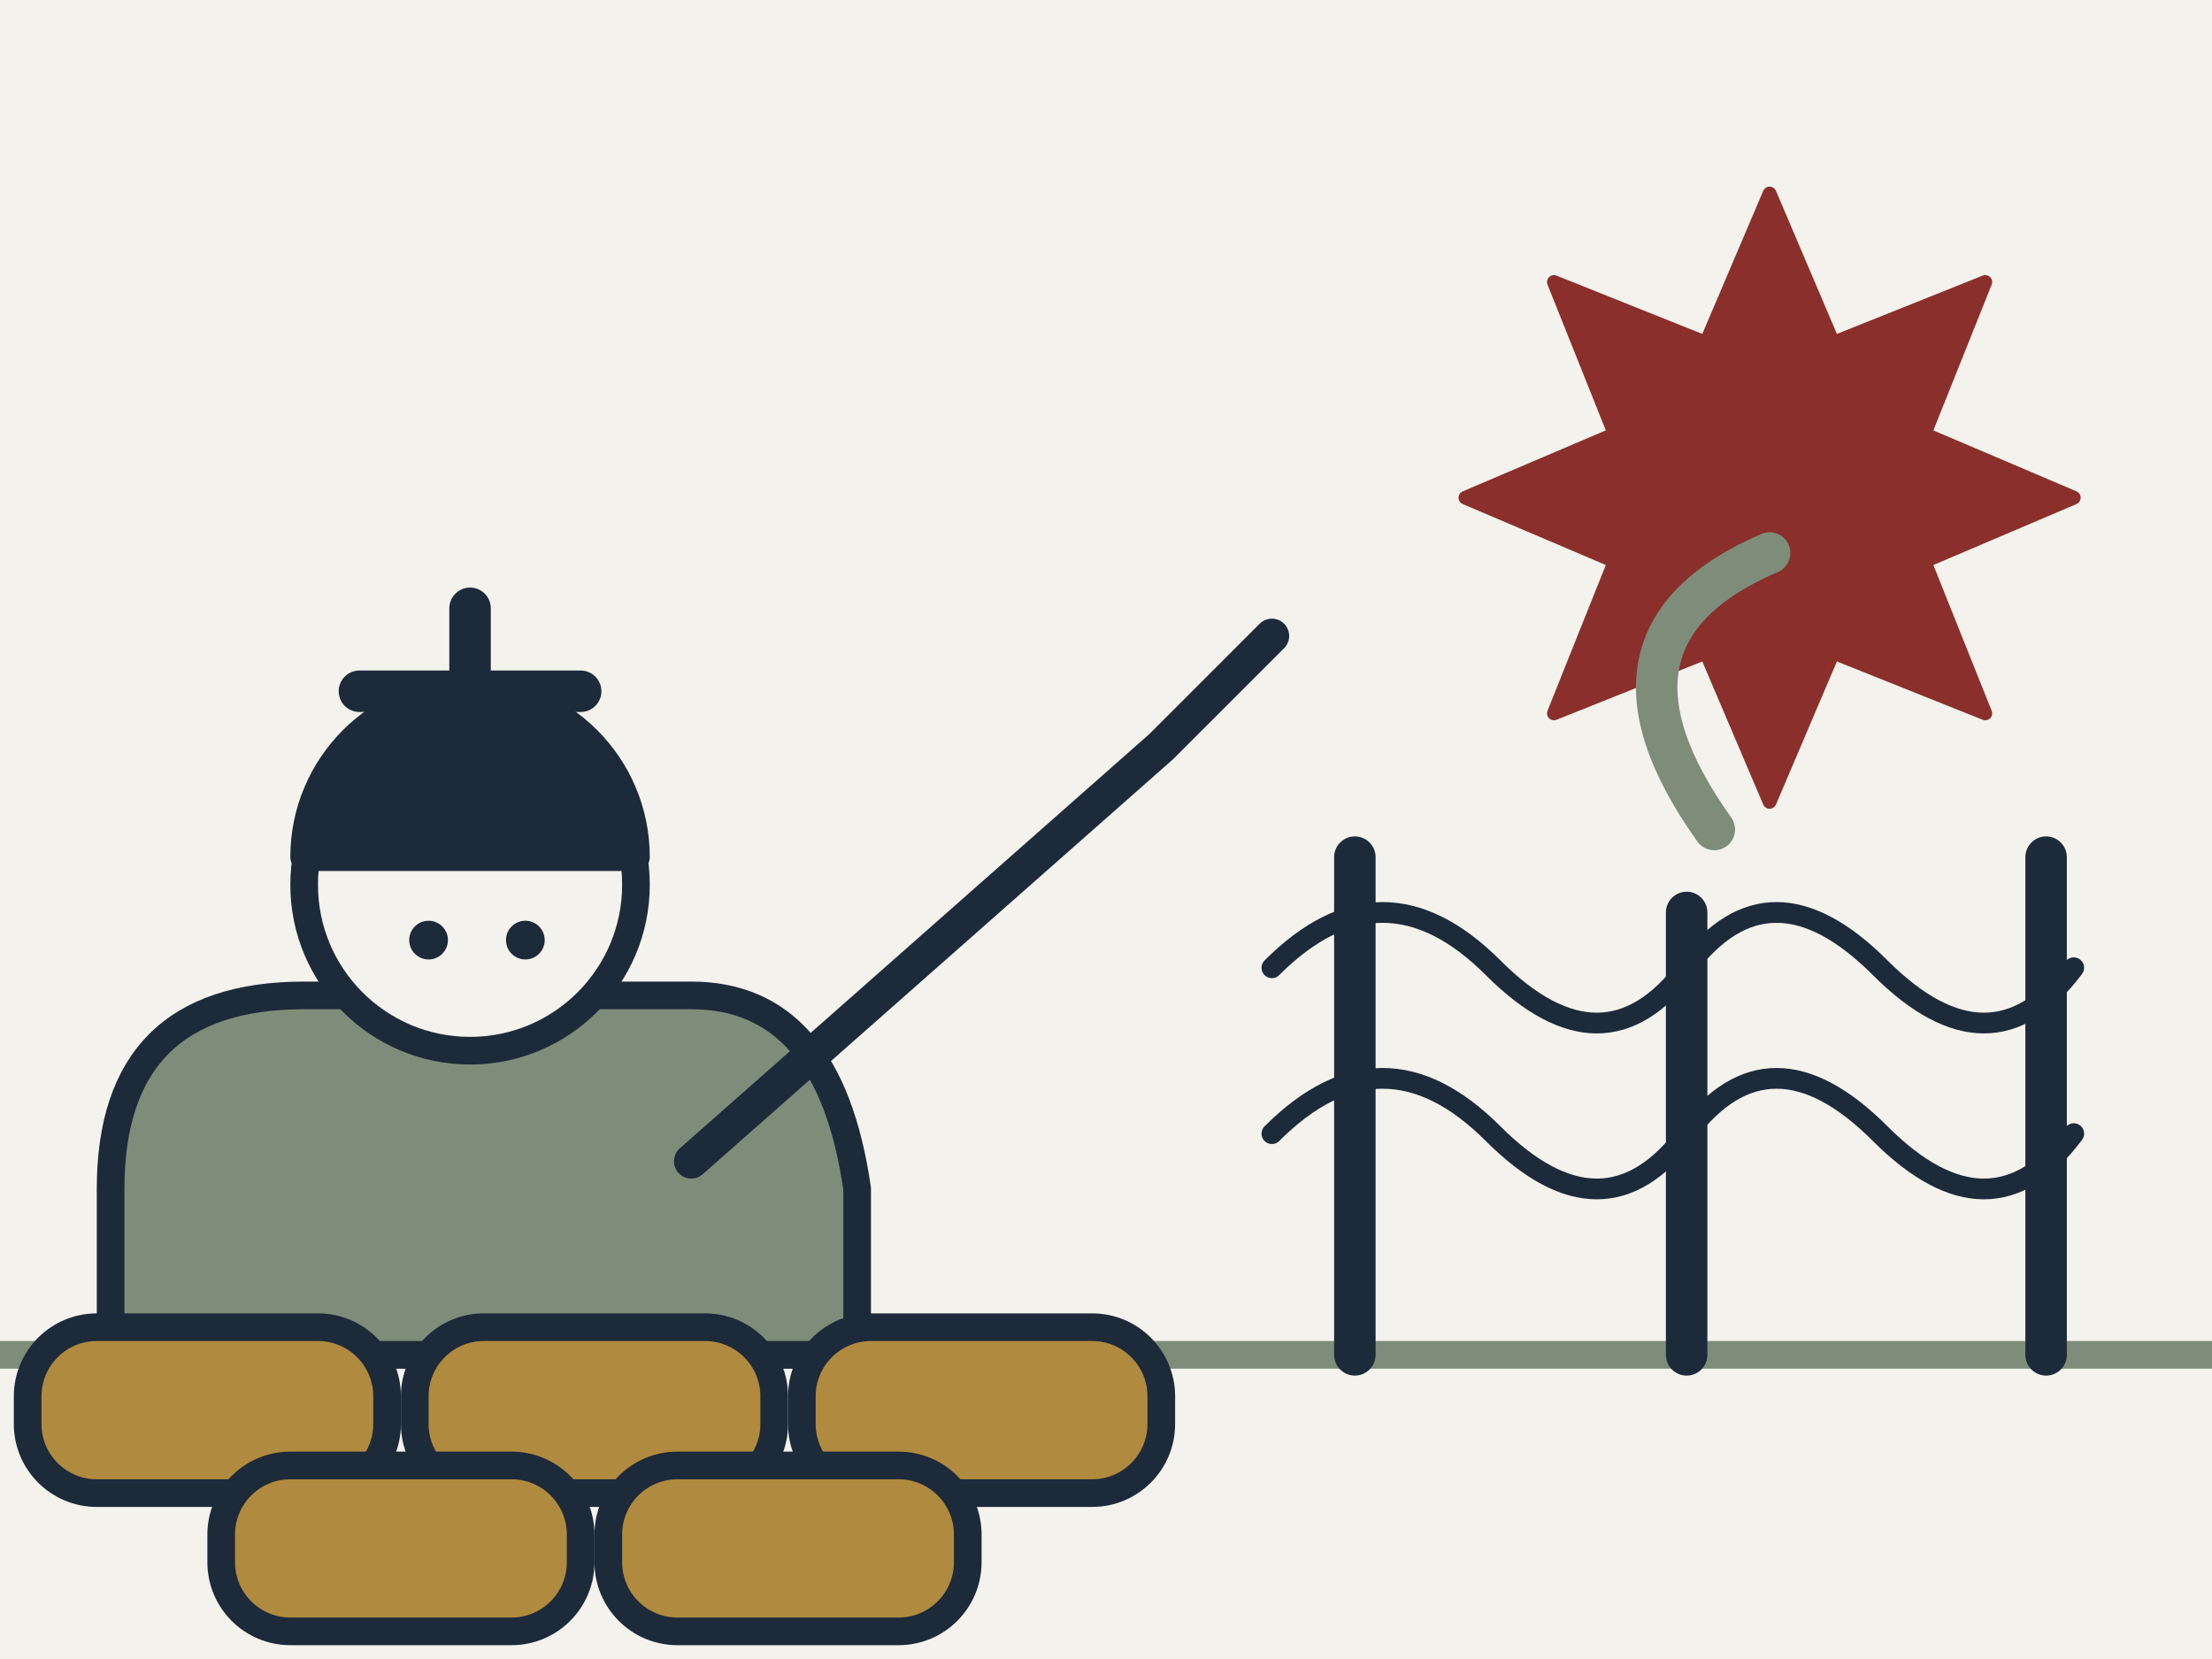
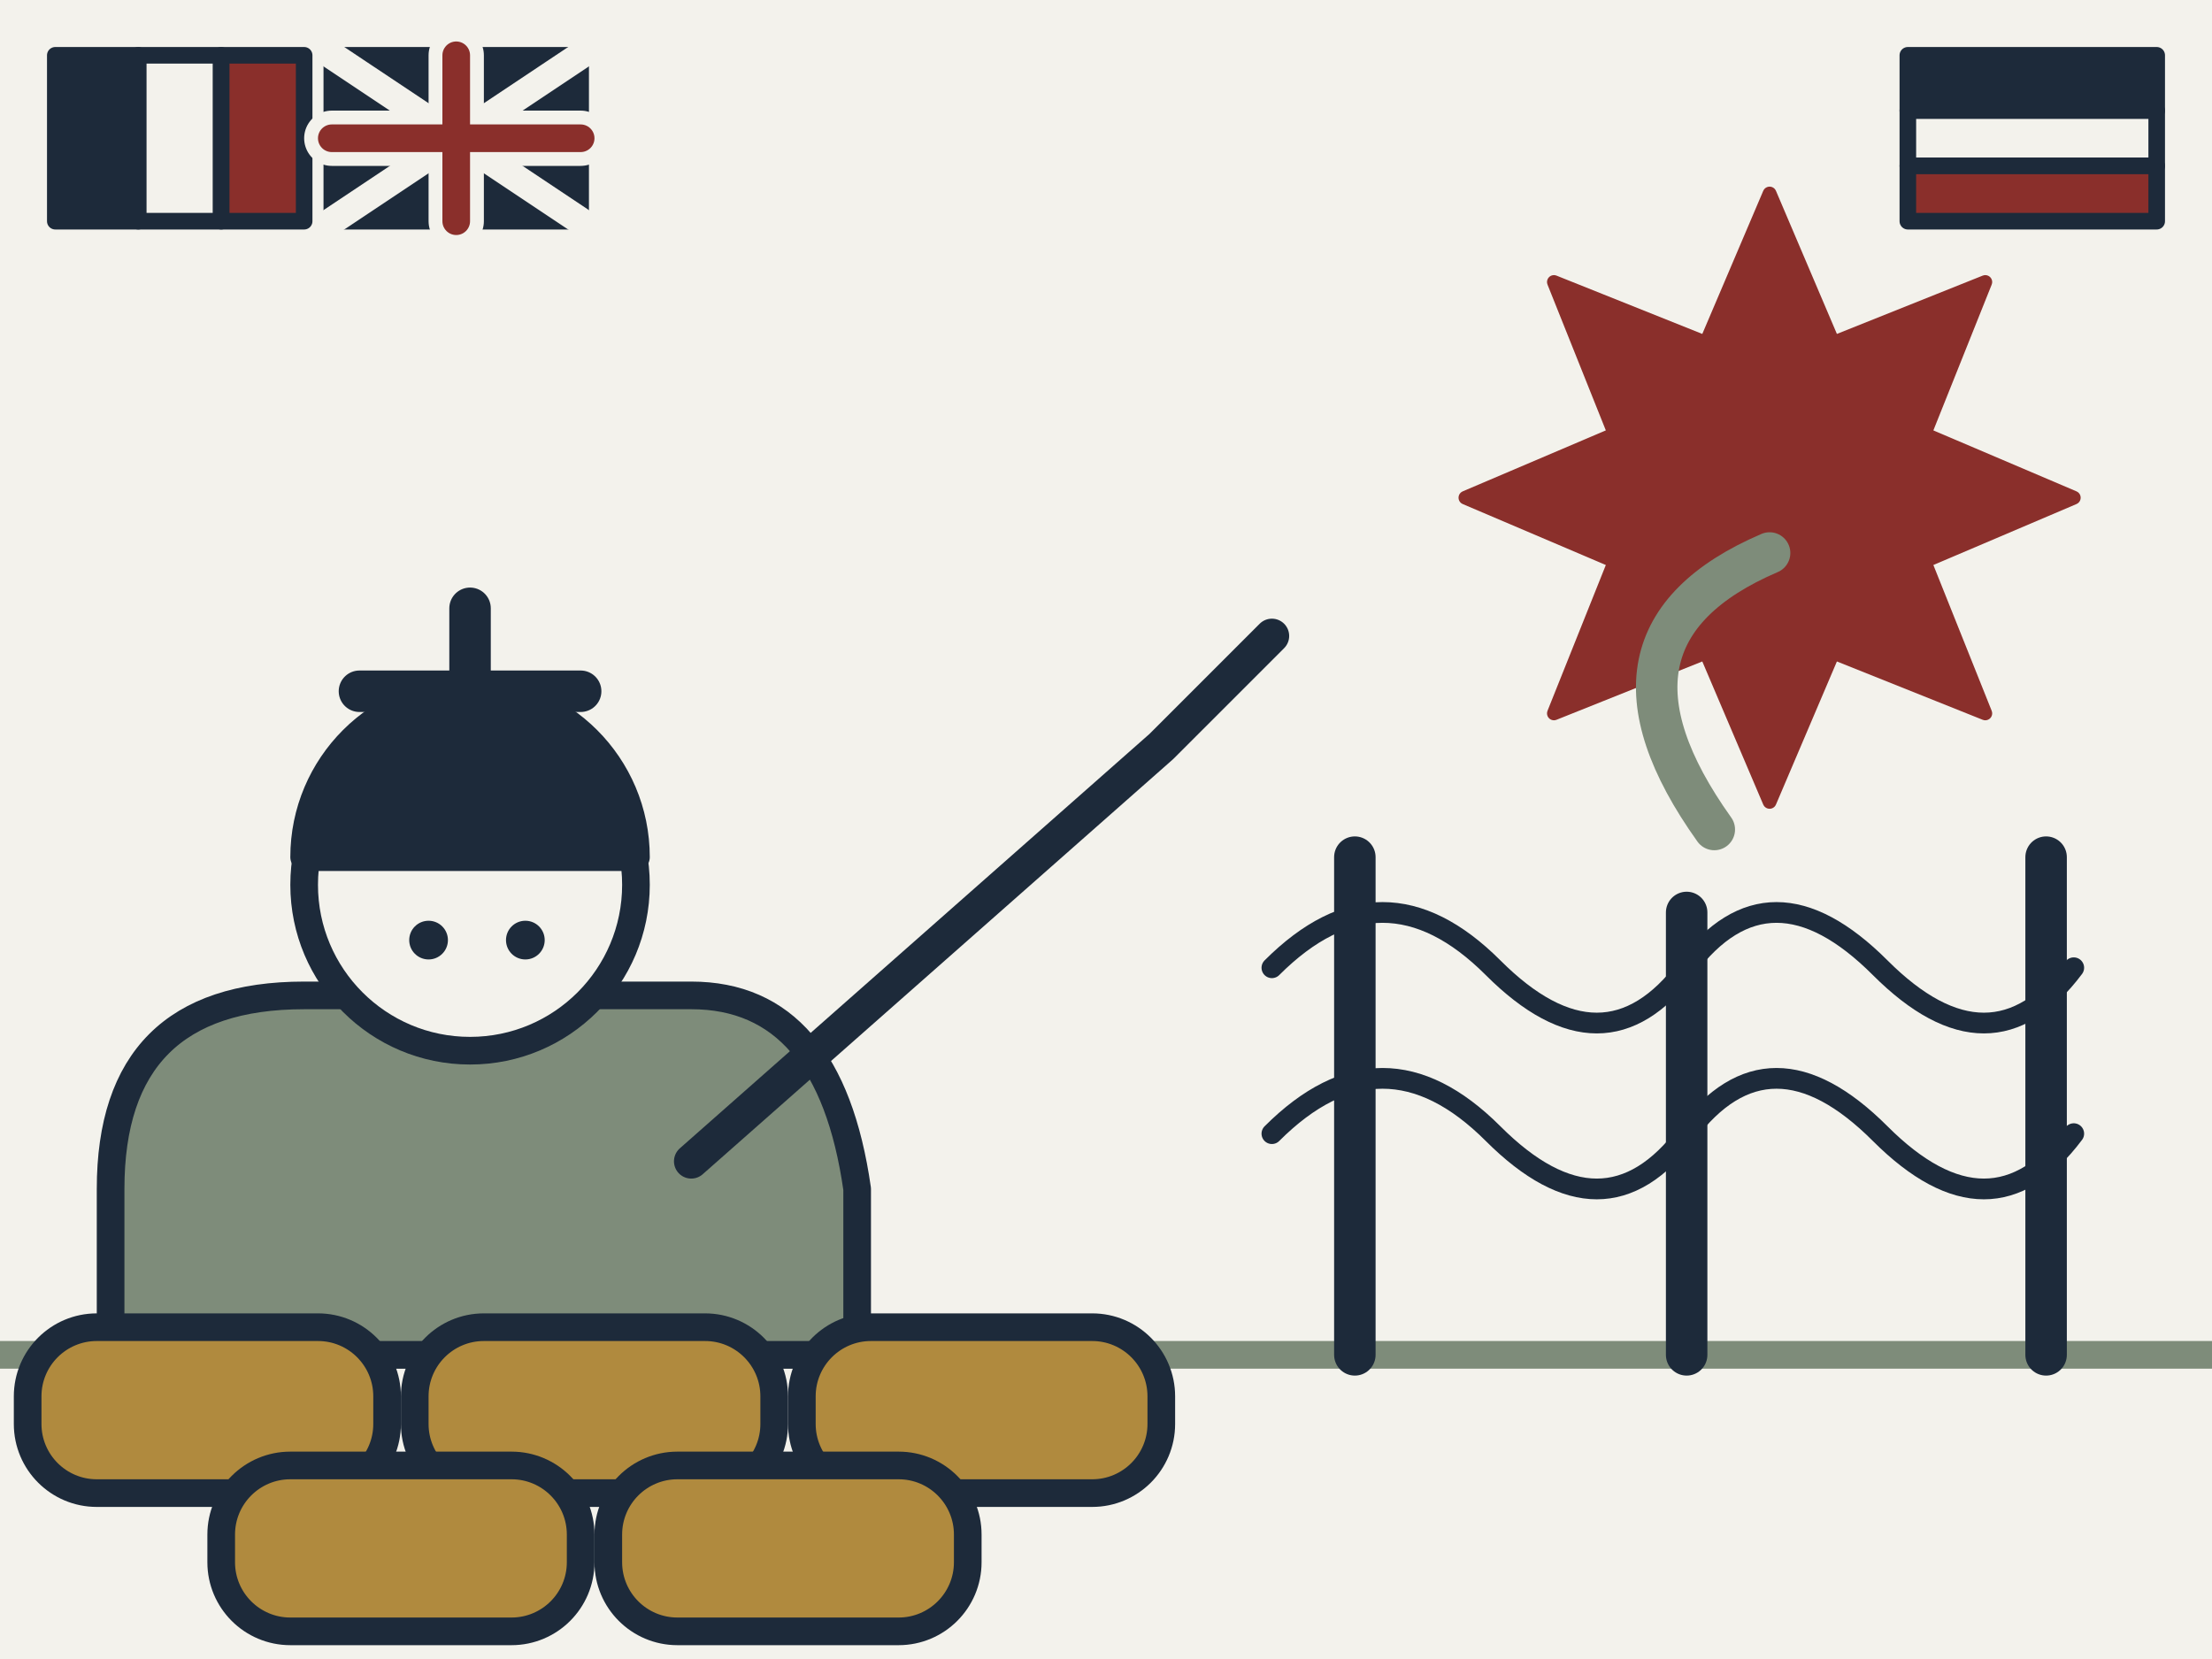
<svg xmlns="http://www.w3.org/2000/svg" viewBox="0 0 160 120" width="160" height="120">
  <rect width="160" height="120" fill="#f3f2ec" />
  <g fill="none" stroke="#1d2a3a" stroke-width="2" stroke-linejoin="round" stroke-linecap="round">
    <path d="M0 98h160" stroke="#7e8c7a" />
    <path d="M150.0 36.0L139.2 40.6L143.6 51.6L132.6 47.2L128.0 58.0L123.4 47.2L112.4 51.6L116.8 40.6L106.0 36.0L116.8 31.4L112.4 20.4L123.4 24.8L128.0 14.0L132.6 24.8L143.6 20.4L139.2 31.4z" fill="#8a2f2b" stroke="#8a2f2b" stroke-width="1" />
    <path d="M124 60q-10-14 4-20" stroke="#7e8c7a" stroke-width="3" />
    <path d="M98 98V62M122 98V66M148 98V62" stroke-width="3" />
    <path d="M92 70q8-8 16 0t14 0 14 0 14 0M92 82q8-8 16 0t14 0 14 0 14 0" stroke-width="1.5" />
    <path d="M8 98V86q0-14 14-14h28q10 0 12 14v12z" fill="#7e8c7a" />
    <circle cx="34" cy="64" r="12" fill="#f3f2ec" />
    <path d="M22 62a12 12 0 0 1 24 0z" fill="#1d2a3a" />
    <path d="M34 50v-6M26 50h16" stroke-width="3" />
    <circle cx="38" cy="68" r="1.4" fill="#1d2a3a" stroke="none" />
    <circle cx="31" cy="68" r="1.4" fill="#1d2a3a" stroke="none" />
    <path d="M50 84l34-30M84 54l8-8" stroke-width="2.5" />
    <g fill="#b08a3e">
      <rect x="2" y="96" width="26" height="12" rx="5" />
      <rect x="30" y="96" width="26" height="12" rx="5" />
      <rect x="58" y="96" width="26" height="12" rx="5" />
      <rect x="16" y="106" width="26" height="12" rx="5" />
      <rect x="44" y="106" width="26" height="12" rx="5" />
    </g>
+     <g stroke-width="1.2" transform="translate(4 4)">
+       <rect width="6.0" height="12" fill="#1d2a3a" />
+       <rect x="6.0" width="6.0" height="12" fill="#f3f2ec" />
+       <rect x="12.0" width="6.0" height="12" fill="#8a2f2b" />
+     </g>
+     <g stroke-width="1.2" transform="translate(24 4)">
+       <rect width="18" height="12" fill="#1d2a3a" />
+       <path d="M0 0L18 12M18 0L0 12" stroke="#f3f2ec" stroke-width="2" />
+       <path d="M9.0 0V12M0 6.0H18" stroke="#f3f2ec" stroke-width="4" />
+       <path d="M9.0 0V12M0 6.0H18" stroke="#8a2f2b" stroke-width="2" />
+     </g>
+     <g stroke-width="1.2" transform="translate(138 4)">
+       <rect width="18" height="4.0" fill="#1d2a3a" />
+       <rect y="4.0" width="18" height="4.0" fill="#f3f2ec" />
+       <rect y="8.0" width="18" height="4.0" fill="#8a2f2b" />
+     </g>
  </g>
</svg>
